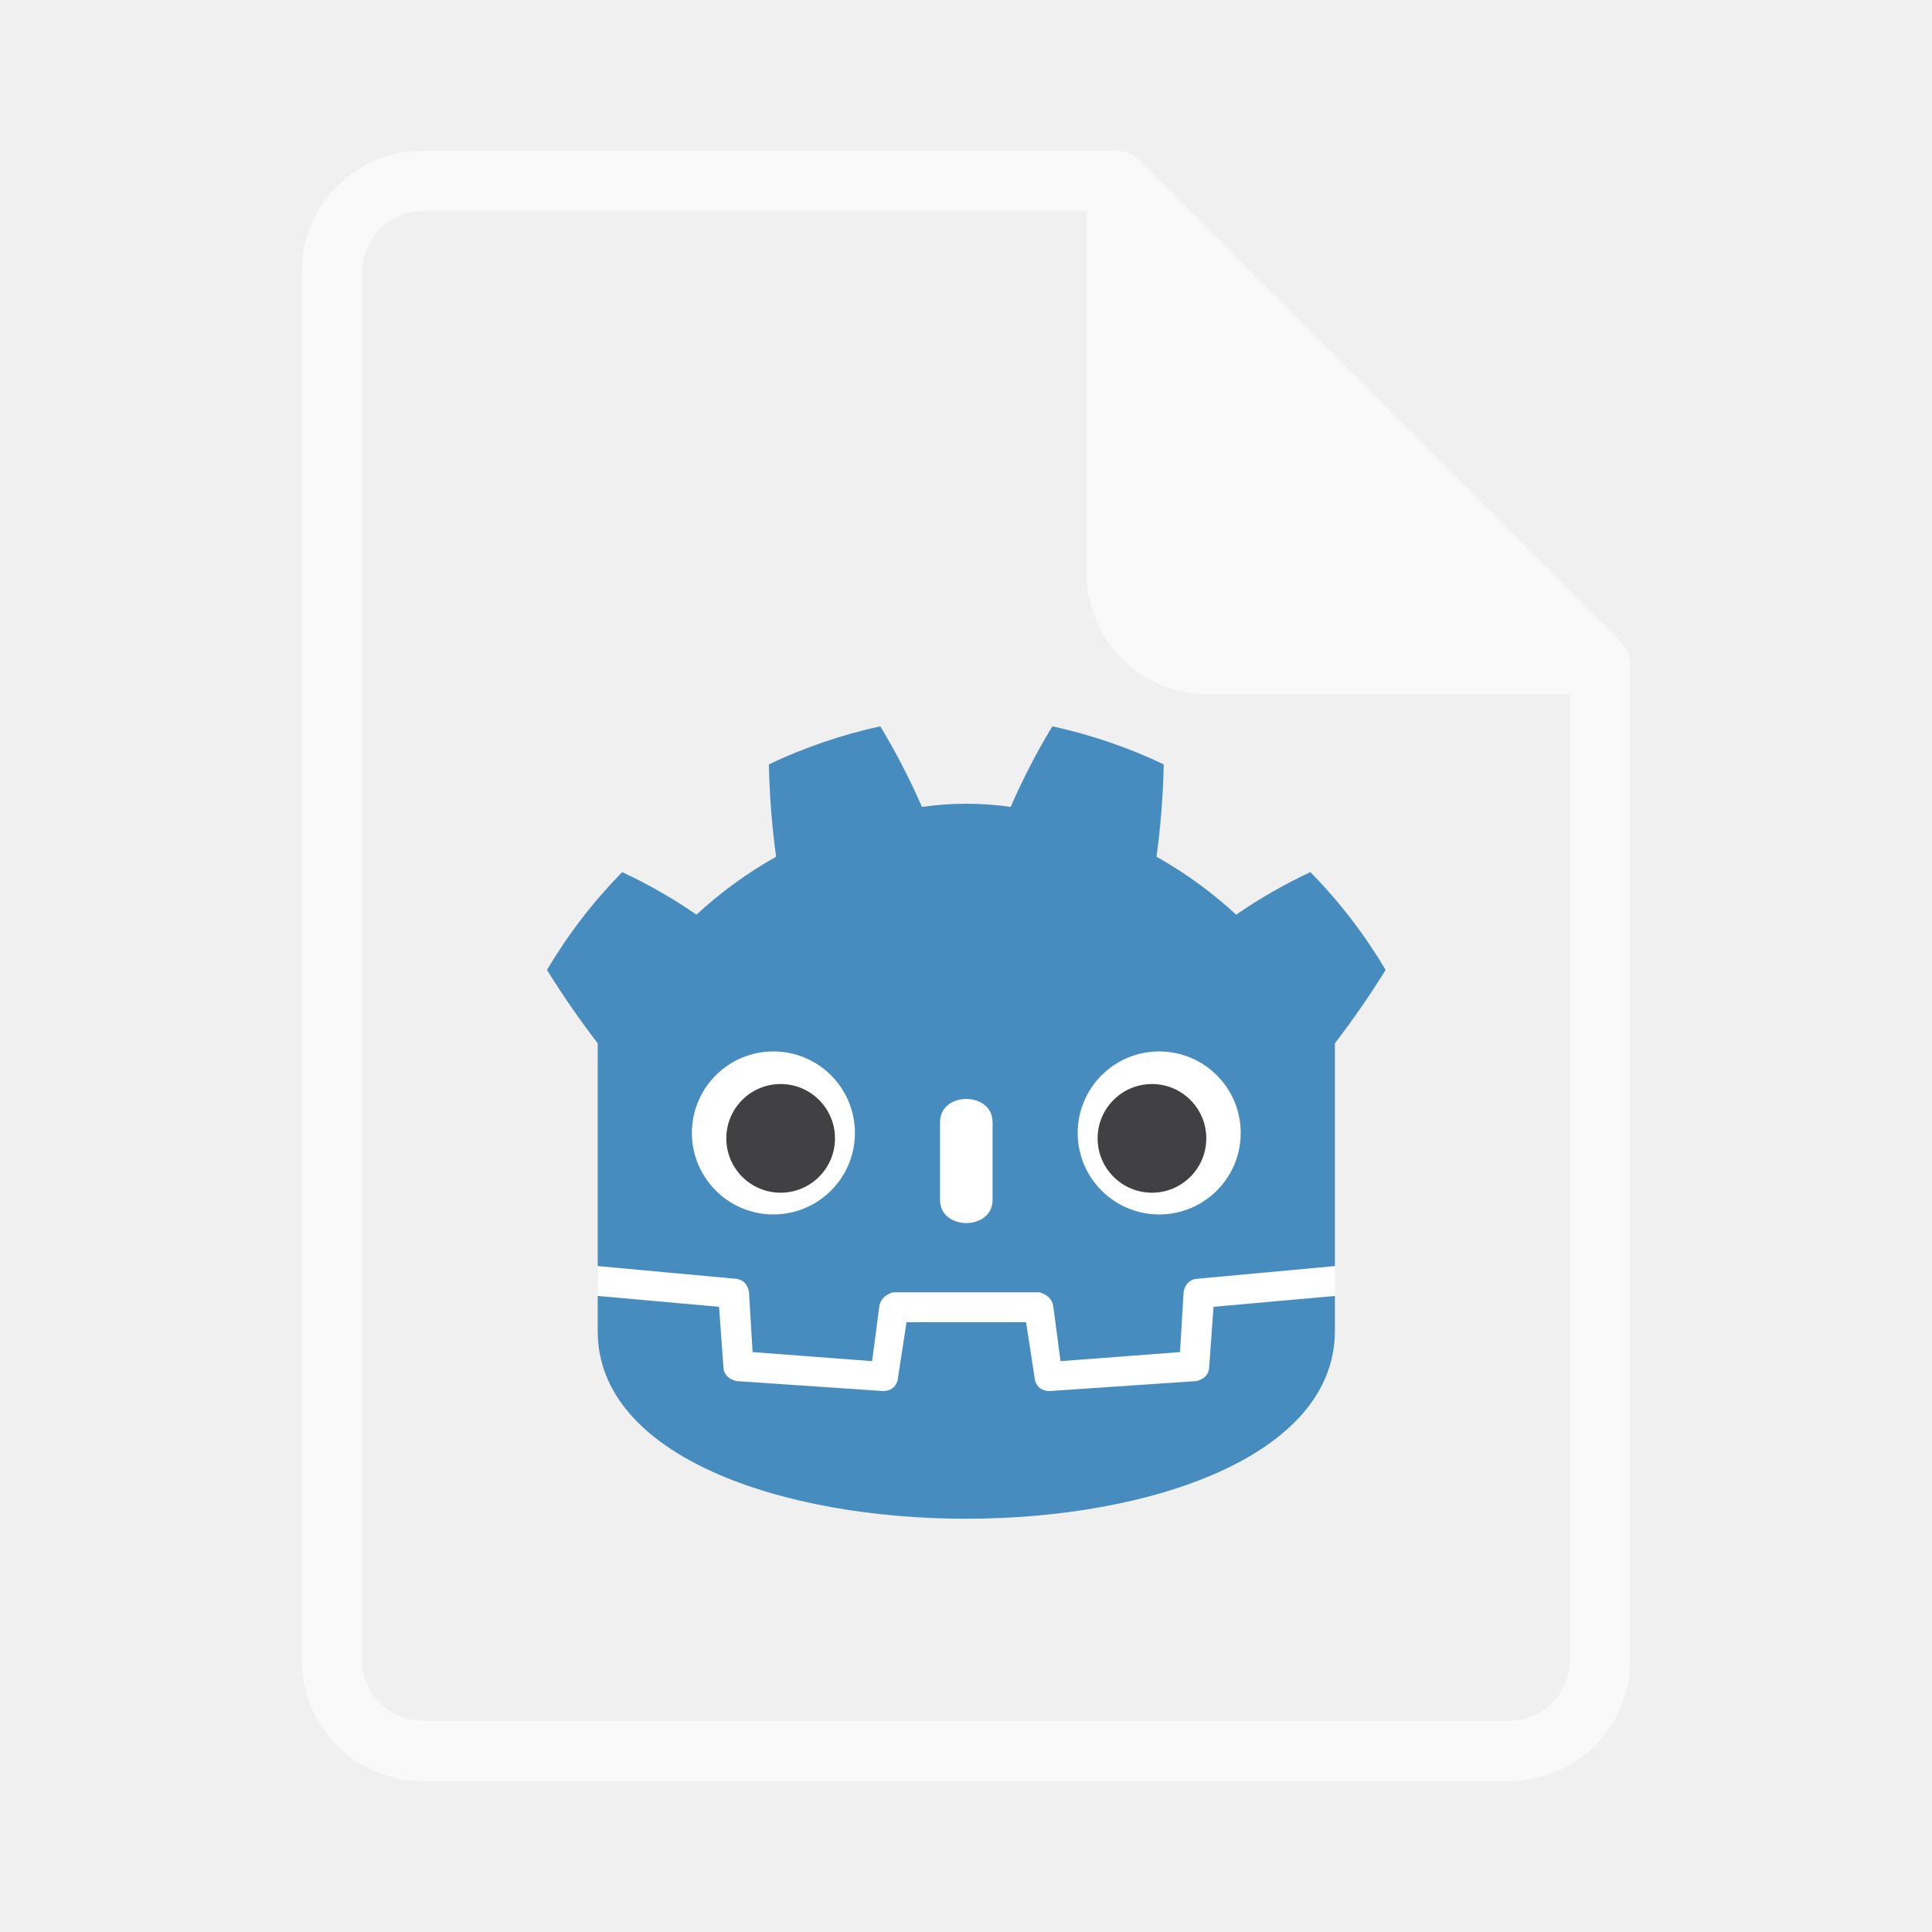
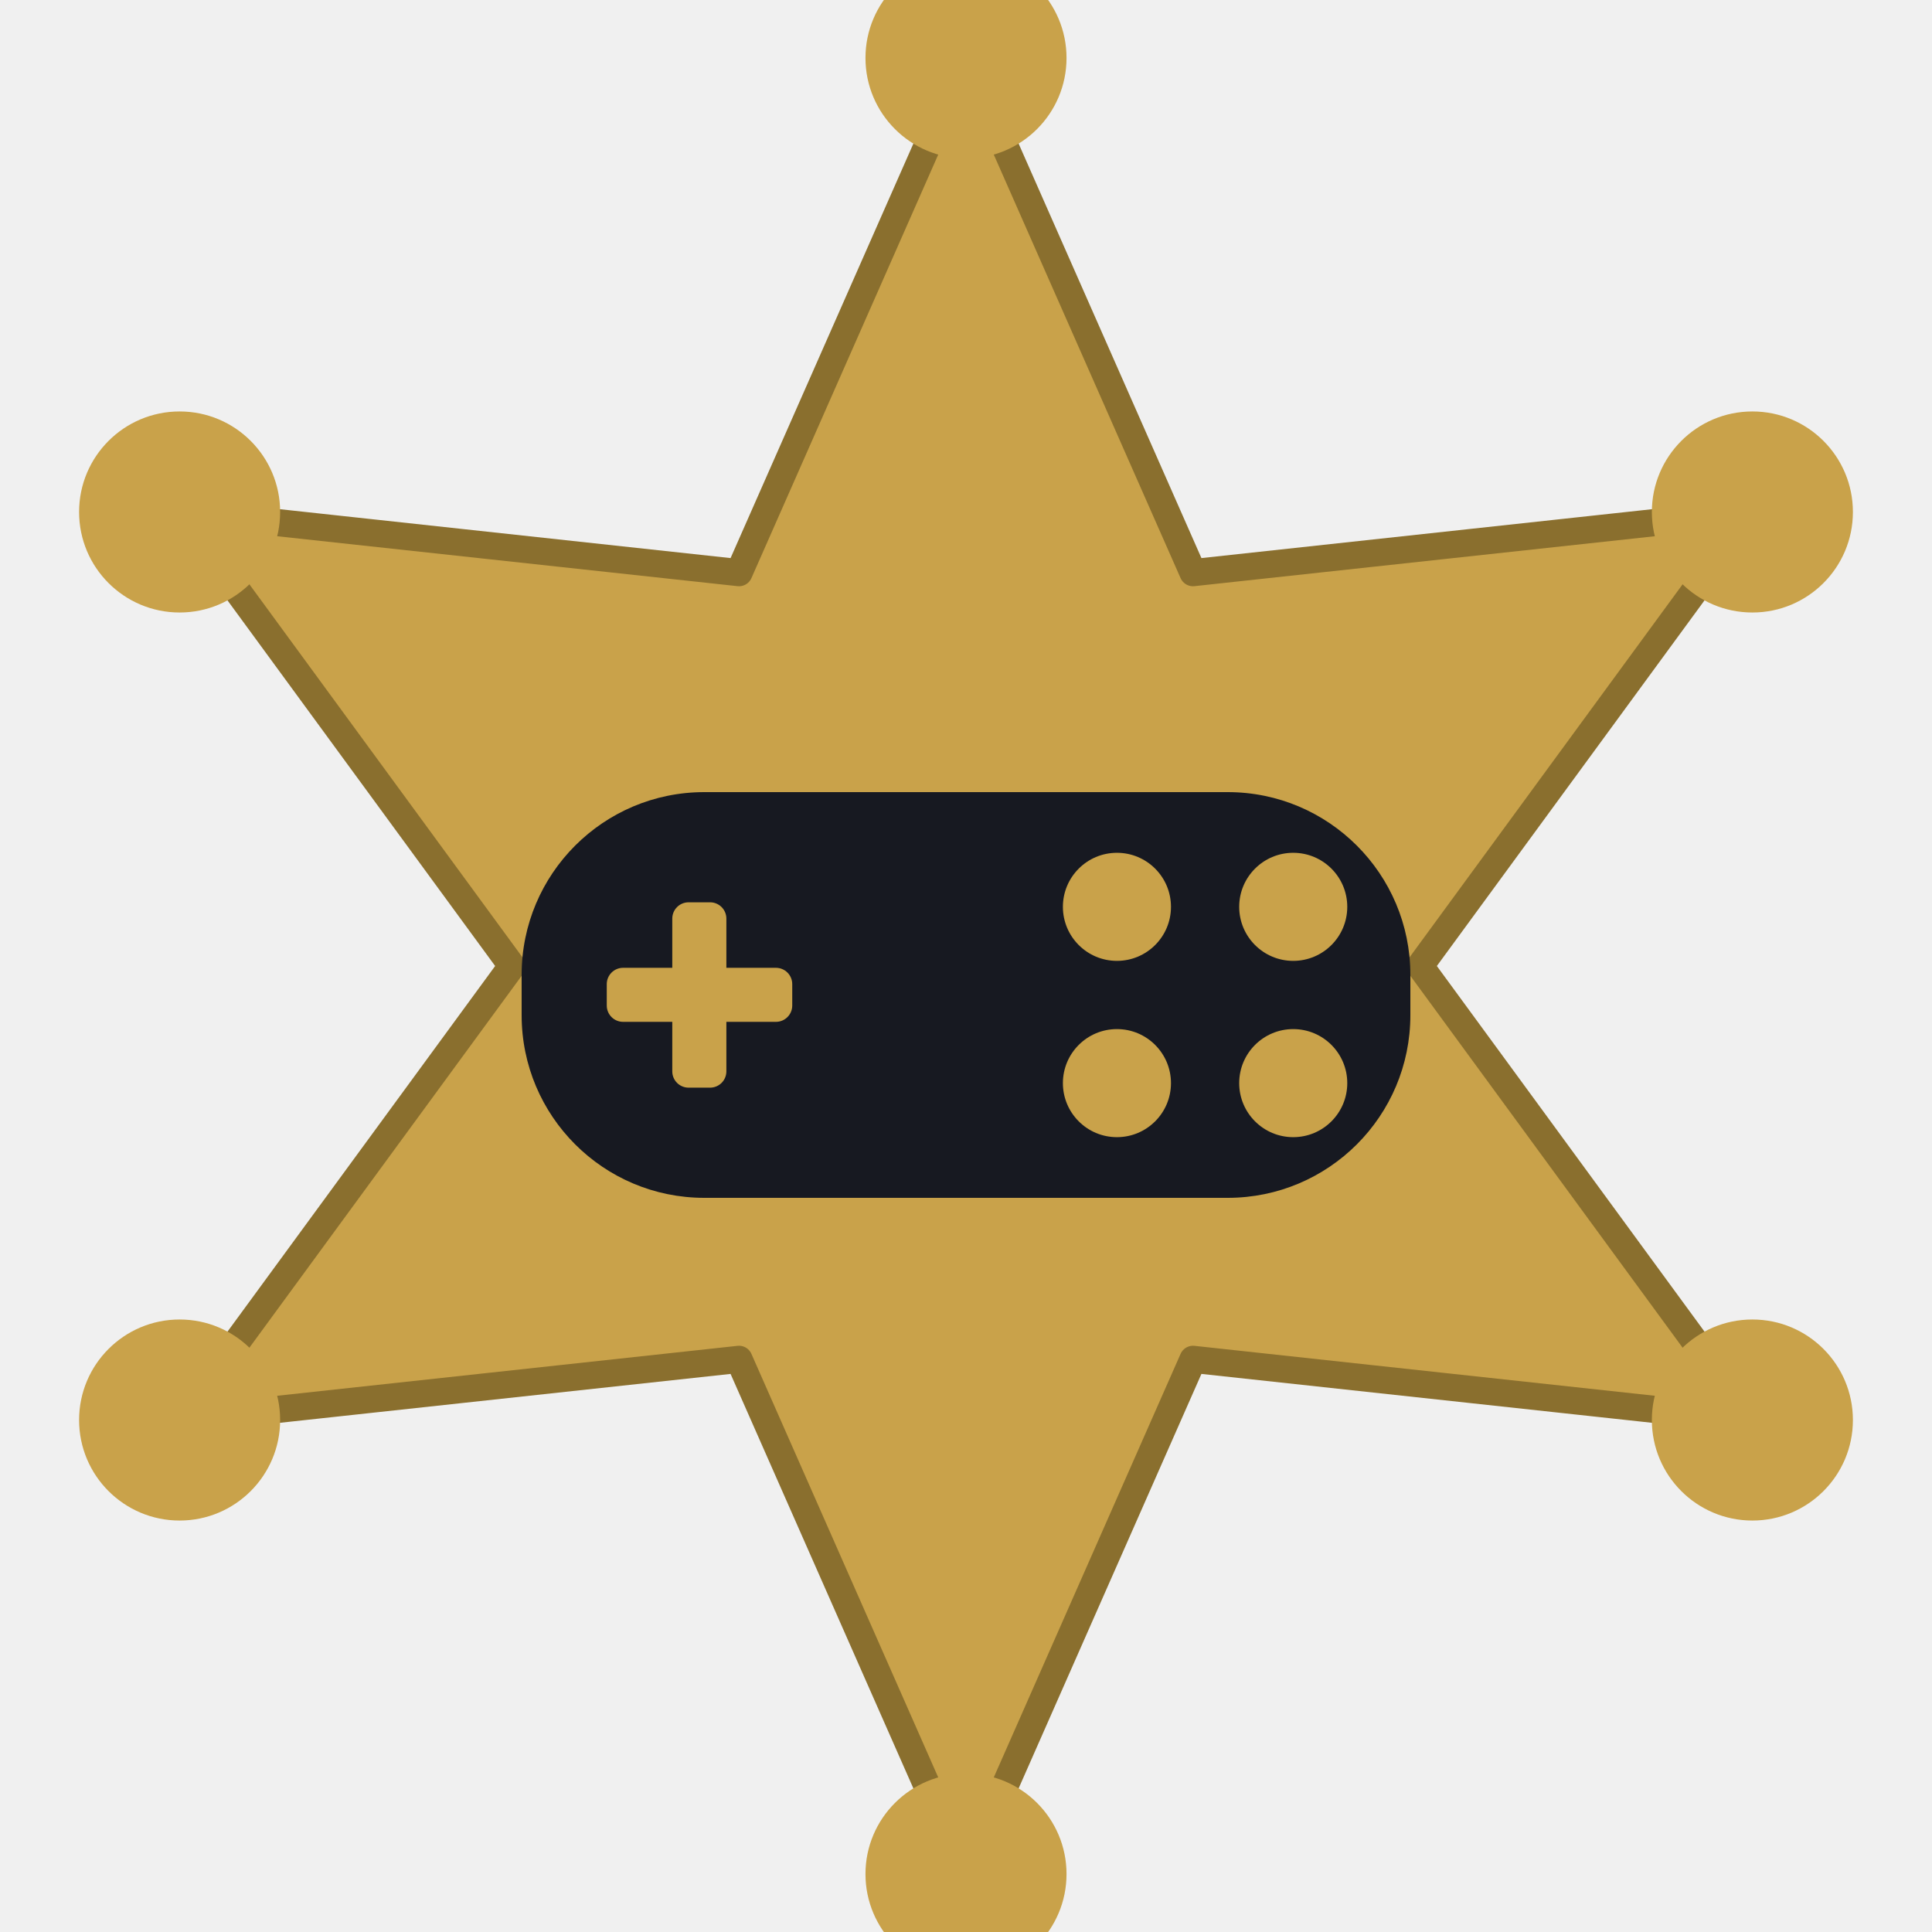
- <svg xmlns="http://www.w3.org/2000/svg" width="64" height="64">
-   <g fill="#fff" transform="matrix(.03 0 0 .03 16.65 21.75)">
-     <path d="M105 673v33q407 354 814 0v-33z" />
-     <path fill="#478cbf" d="m105 673 152 14q12 1 15 14l4 67 132 10 8-61q2-11 15-15h162q13 4 15 15l8 61 132-10 4-67q3-13 15-14l152-14V427q30-39 56-81-35-59-83-108-43 20-82 47-40-37-88-64 7-51 8-102-59-28-123-42-26 43-46 89-49-7-98 0-20-46-46-89-64 14-123 42 1 51 8 102-48 27-88 64-39-27-82-47-48 49-83 108 26 42 56 81zm0 33v39c0 276 813 276 814 0v-39l-134 12-5 69q-2 10-14 13l-162 11q-12 0-16-11l-10-65H446l-10 65q-4 11-16 11l-162-11q-12-3-14-13l-5-69z" />
-     <path d="M483 600c0 34 58 34 58 0v-86c0-34-58-34-58 0z" />
-     <circle cx="725" cy="526" r="90" />
-     <circle cx="299" cy="526" r="90" />
-   </g>
-   <g fill="#414042" transform="matrix(.03 0 0 .03 16.65 21.75)">
-     <circle cx="307" cy="532" r="60" />
-     <circle cx="717" cy="532" r="60" />
-   </g>
-   <path fill="#fff" fill-opacity=".6" d="M14 5a4 4 0 0 0-4 4v46a4 4 0 0 0 4 4h36a4 4 0 0 0 4-4V22a1 1 0 0 0-.285-.707l-16-16A1 1 0 0 0 37 5zm0 2h22v12a4 4 0 0 0 4 4h12v32a2 2 0 0 1-2 2H14a2 2 0 0 1-2-2V9a2 2 0 0 1 2-2z" />
+ <svg xmlns="http://www.w3.org/2000/svg" width="512" height="512" aria-label="Game Master logo" viewBox="0 0 64 64">
+   <path fill="#c9a24a" stroke="#8a6f2e" stroke-linejoin="round" stroke-width=".9" d="M32 1.92 39.52 18.97 58.05 16.96 47.04 32 58.05 47.04 39.52 45.03 32 62.08 24.48 45.03 5.95 47.04 16.96 32 5.95 16.96 24.48 18.97z" />
+   <circle cx="32" cy="1.92" r="3.33" fill="#c9a24a" />
+   <circle cx="58.05" cy="16.96" r="3.33" fill="#c9a24a" />
+   <circle cx="58.05" cy="47.04" r="3.33" fill="#c9a24a" />
+   <circle cx="32" cy="62.08" r="3.33" fill="#c9a24a" />
+   <circle cx="5.95" cy="47.04" r="3.33" fill="#c9a24a" />
+   <circle cx="5.95" cy="16.96" r="3.33" fill="#c9a24a" />
+   <rect width="29.44" height="13.44" x="17.28" y="26.24" fill="#171921" rx="6.05" />
+   <rect width="1.792" height="6.14" x="22.27" y="29.89" fill="#c9a24a" rx=".54" />
+   <rect width="6.144" height="1.79" x="20.1" y="32.06" fill="#c9a24a" rx=".54" />
+   <circle cx="37" cy="30.04" r="1.79" fill="#c9a24a" />
+   <circle cx="42.84" cy="30.04" r="1.79" fill="#c9a24a" />
+   <circle cx="37" cy="35.88" r="1.79" fill="#c9a24a" />
+   <circle cx="42.84" cy="35.88" r="1.79" fill="#c9a24a" />
</svg>
